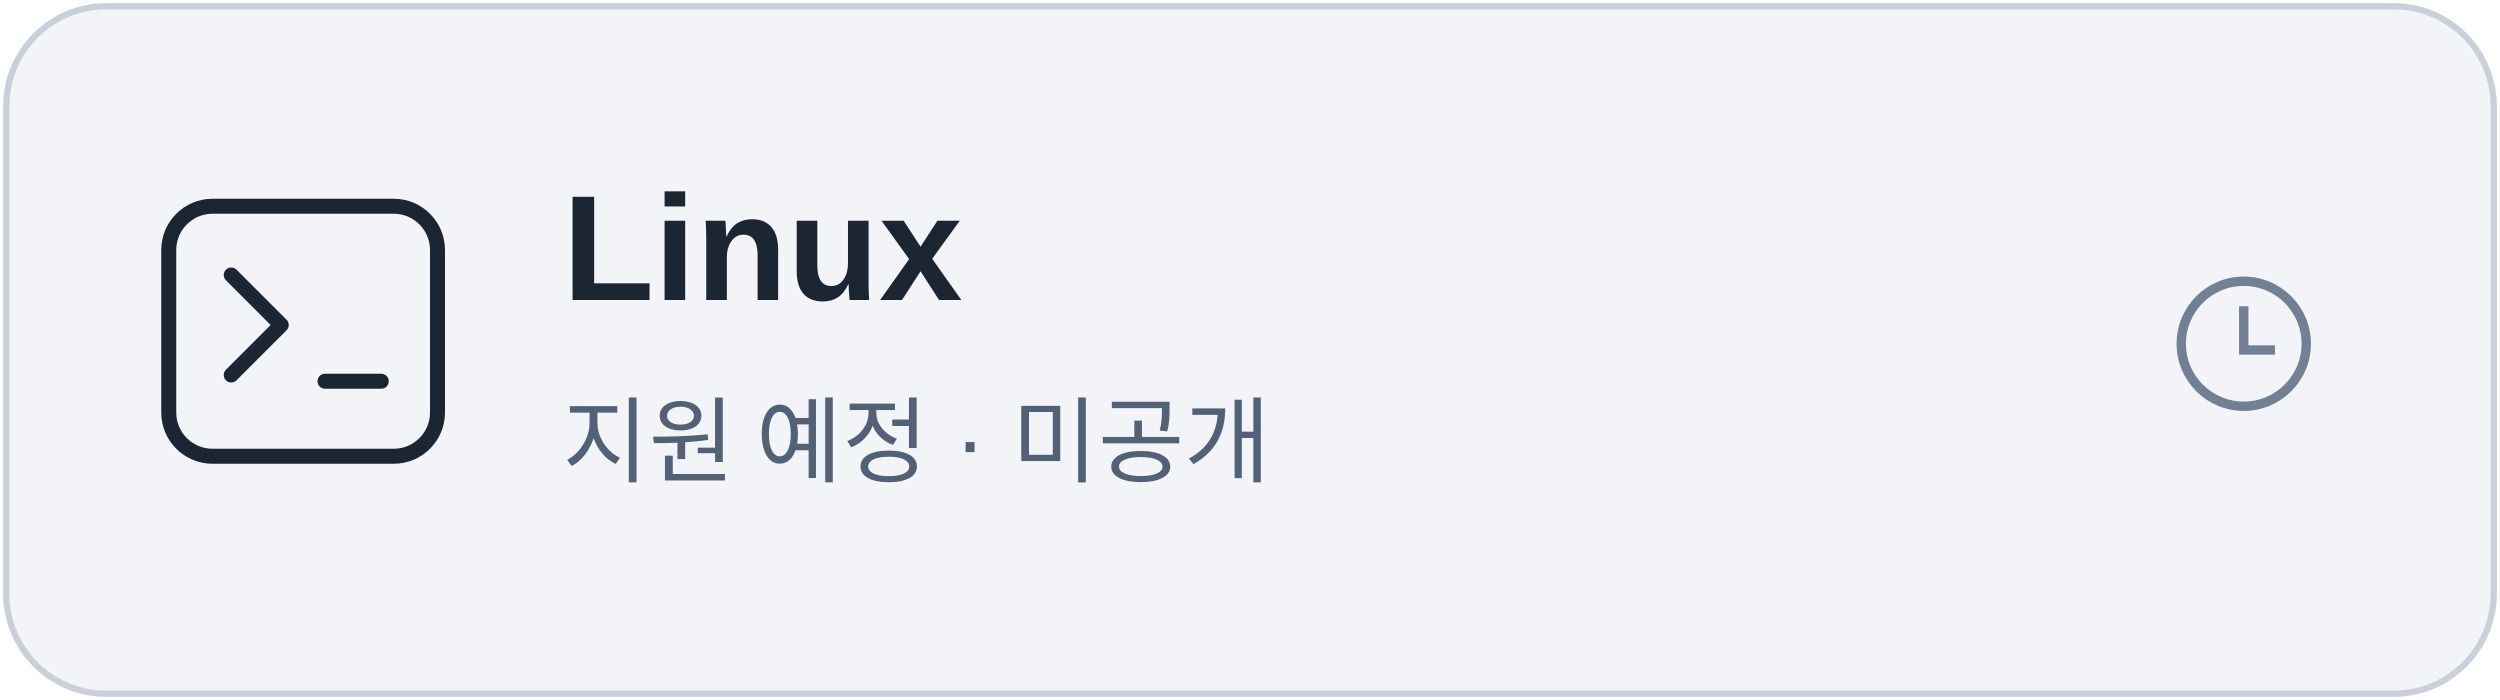
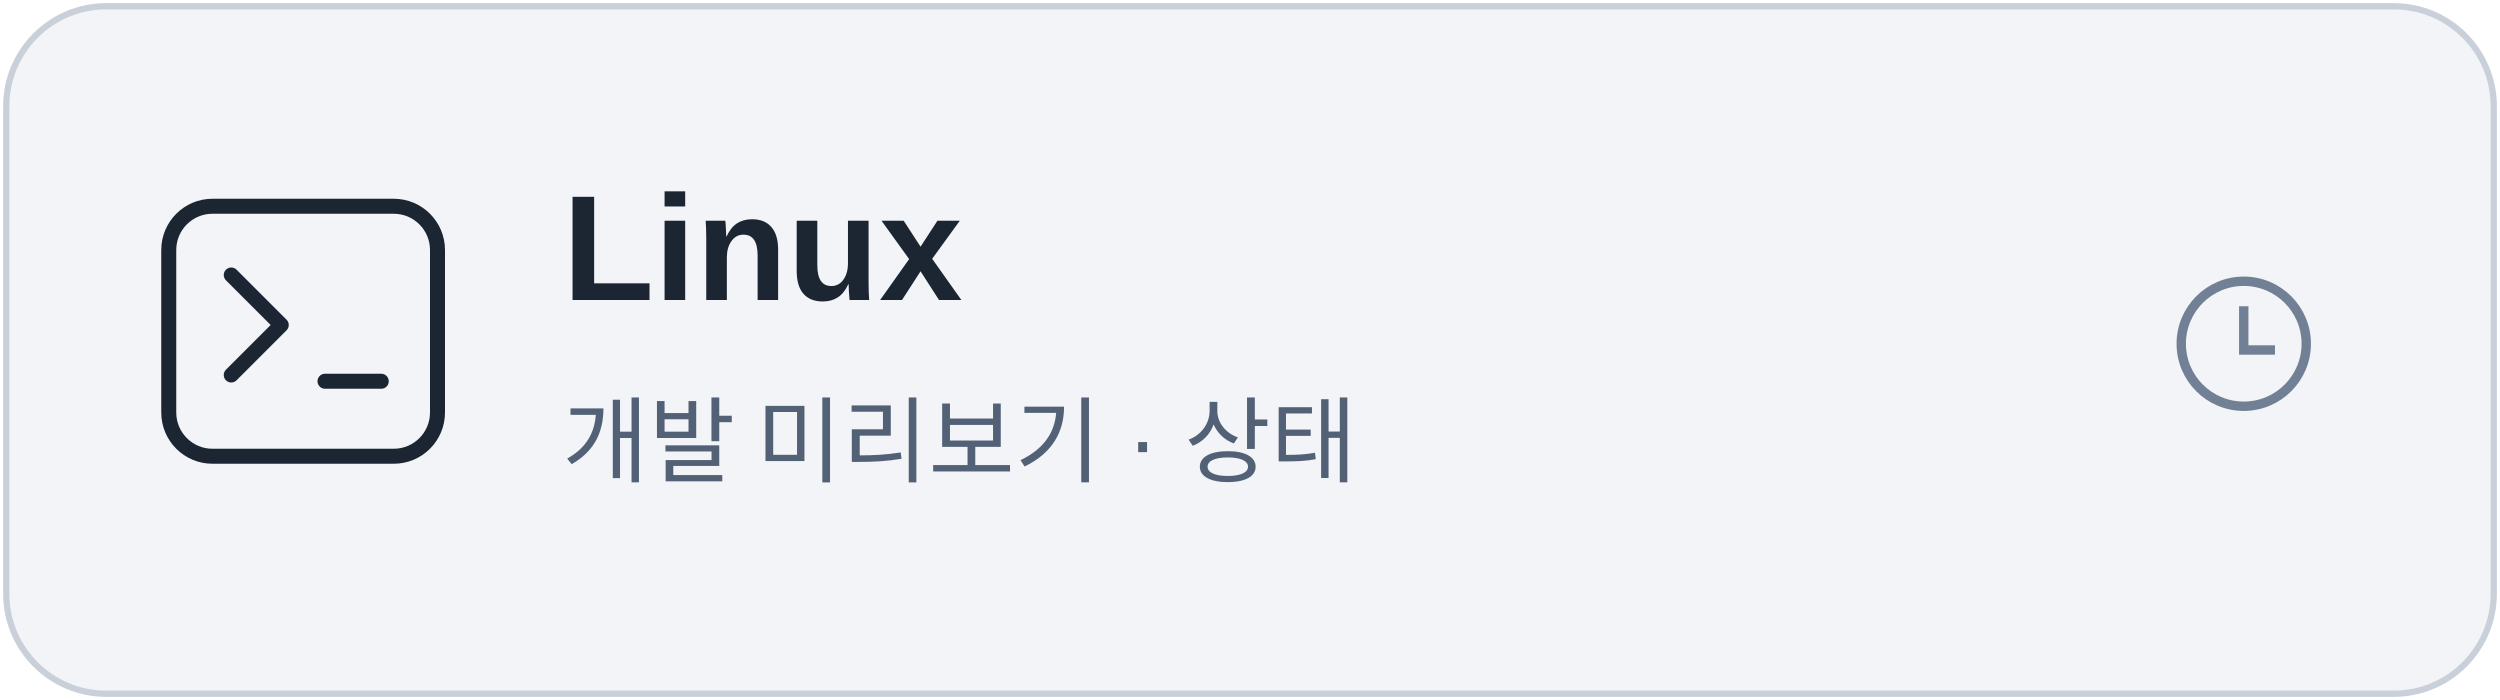
<svg xmlns="http://www.w3.org/2000/svg" width="400" height="112" viewBox="0 0 400 112" role="img" aria-labelledby="title" lang="ko">
  <rect x="1" y="1" width="398" height="110" rx="16" fill="#f2f4f7" stroke="#c9d0da" />
  <g fill="none" stroke="#1c2633" stroke-width="2.4" stroke-linecap="round" stroke-linejoin="round">
    <rect x="27" y="33" width="43" height="40" rx="7" />
    <path d="m37 44 8 8-8 8m15 1h9" />
  </g>
  <text x="90" y="48" font-family="Arial,&quot;Apple SD Gothic Neo&quot;,&quot;Malgun Gothic&quot;,sans-serif" font-size="24" font-weight="700" fill="#1c2633">Linux</text>
-   <text x="90" y="76" font-family="Arial,&quot;Apple SD Gothic Neo&quot;,&quot;Malgun Gothic&quot;,sans-serif" font-size="15" fill="#526176">지원 예정 · 미공개</text>
+   <text x="90" y="76" font-family="Arial,&quot;Apple SD Gothic Neo&quot;,&quot;Malgun Gothic&quot;,sans-serif" font-size="15" fill="#526176">개발 미리보기 · 상태</text>
  <circle cx="359" cy="55" r="10" fill="none" stroke="#718094" stroke-width="1.5" />
  <path d="M359 49v7h5" fill="none" stroke="#718094" stroke-width="1.5" />
</svg>
